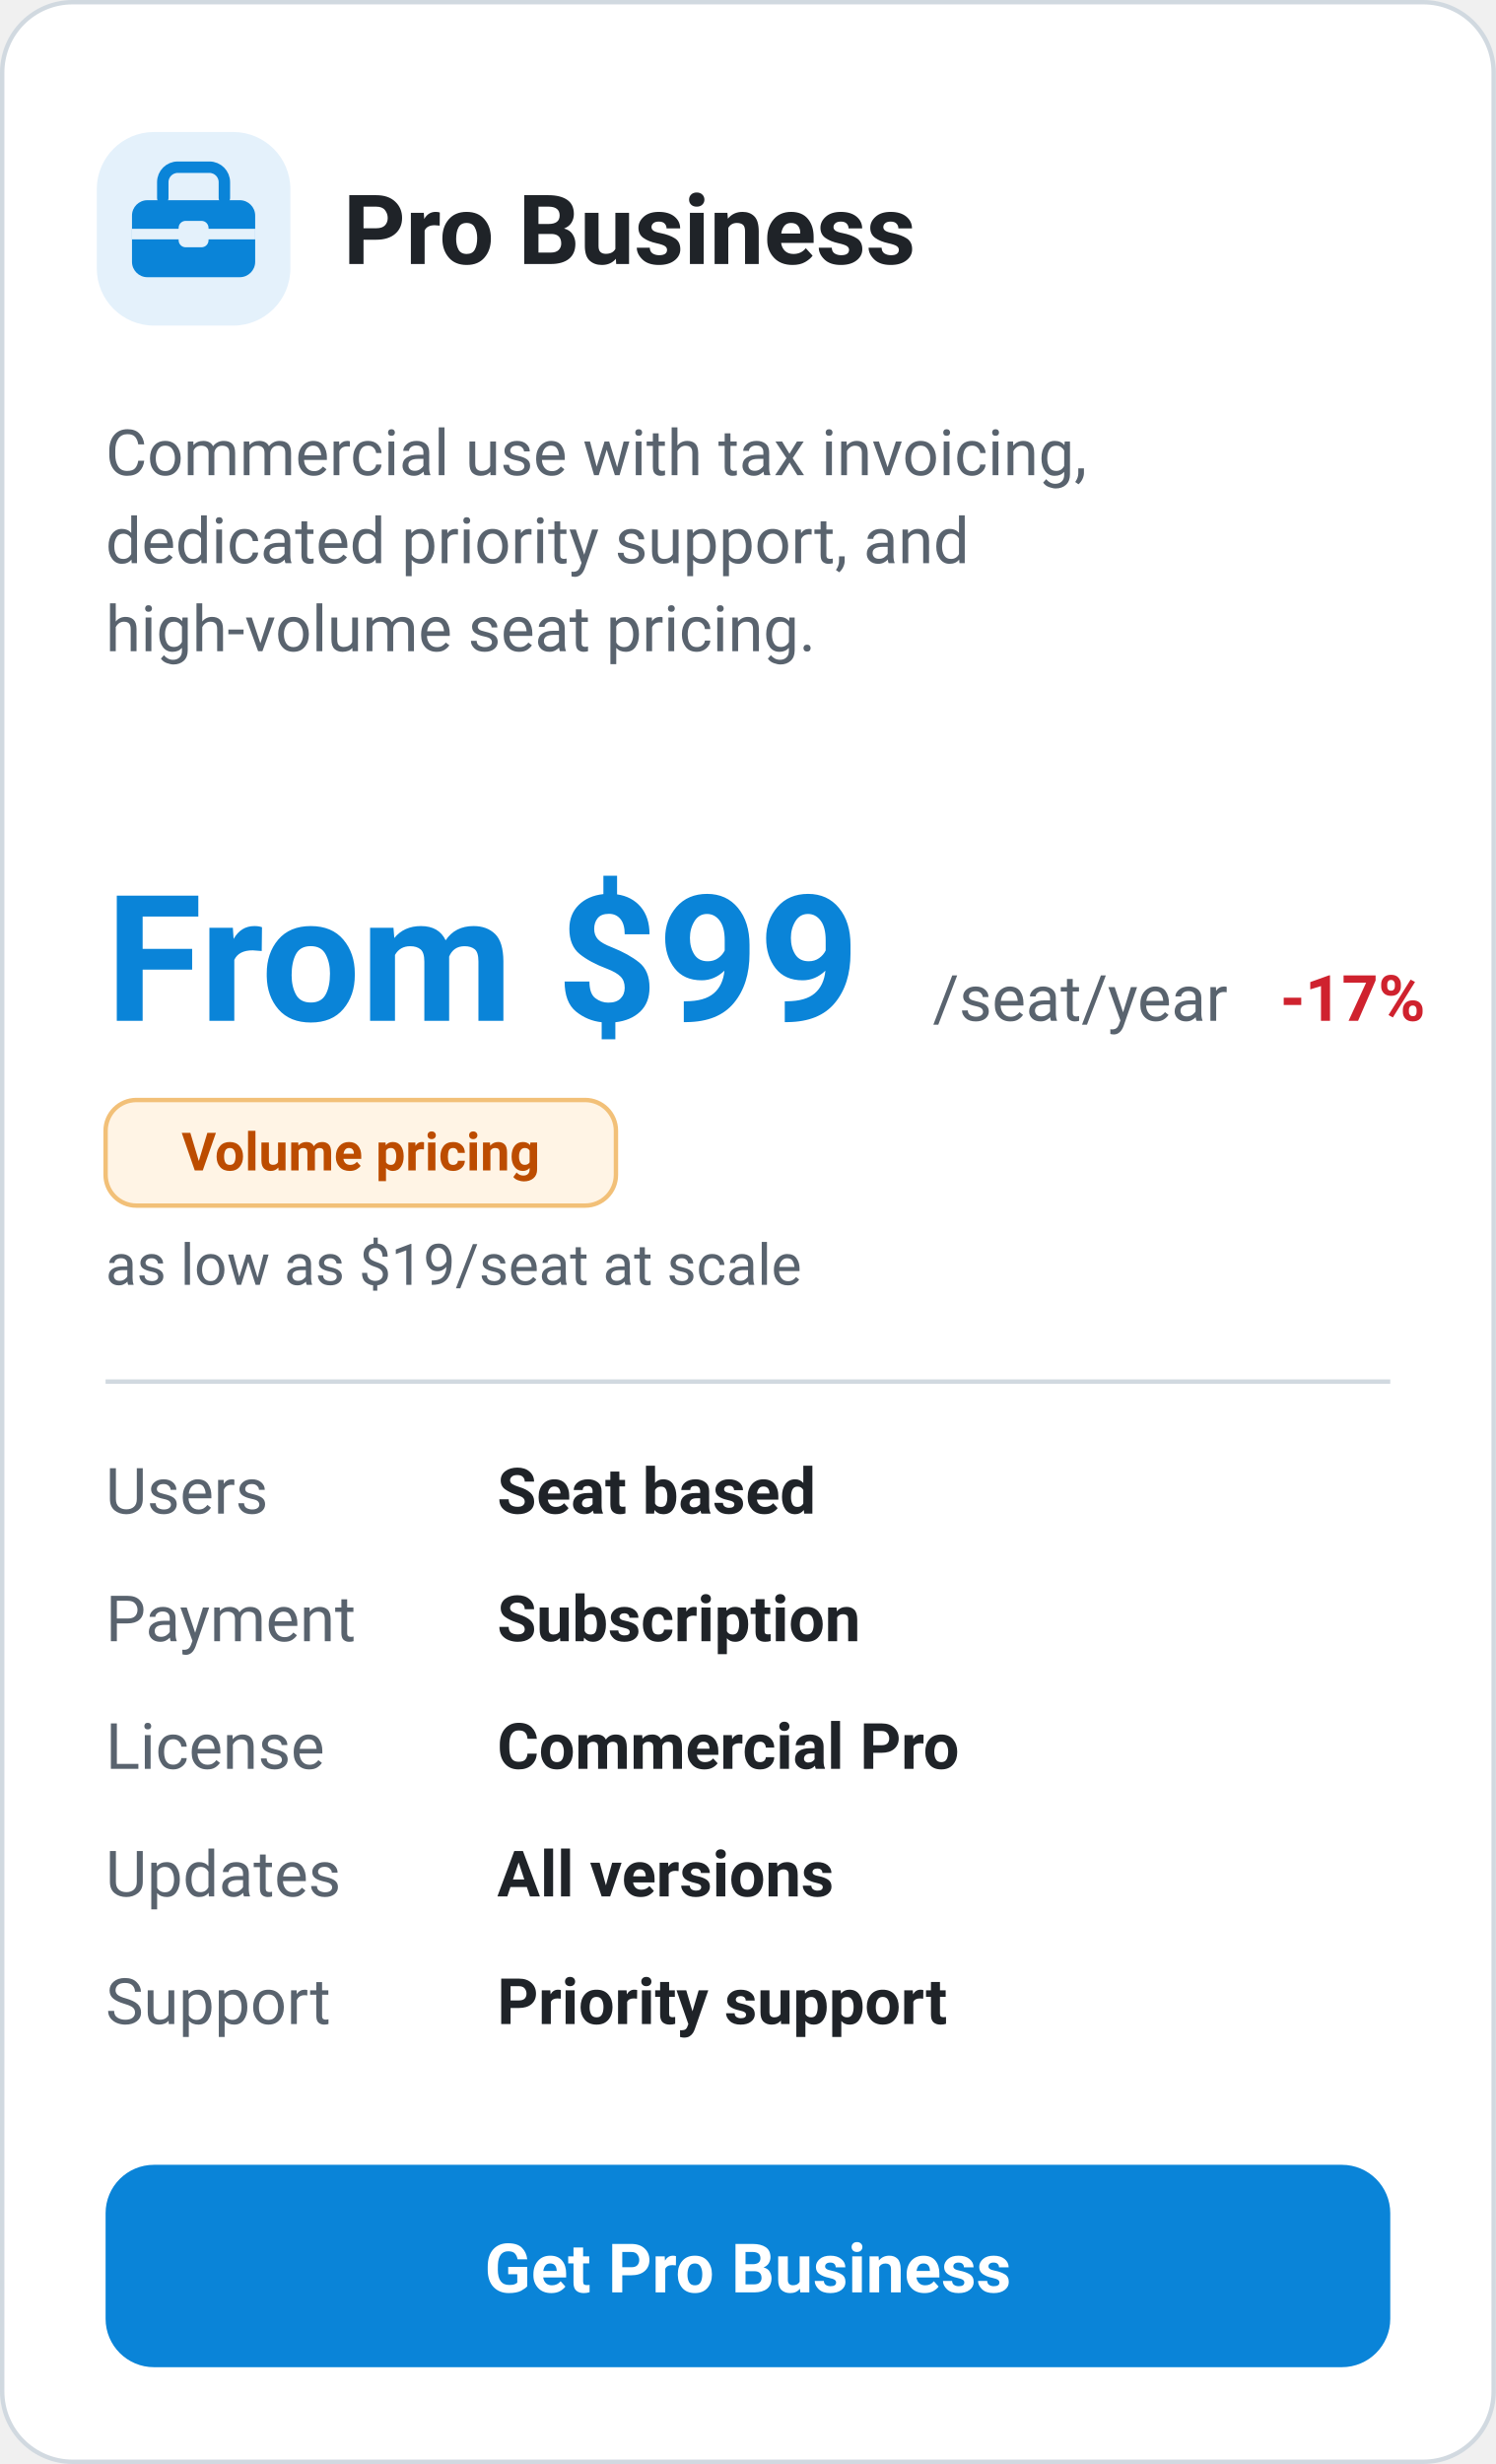
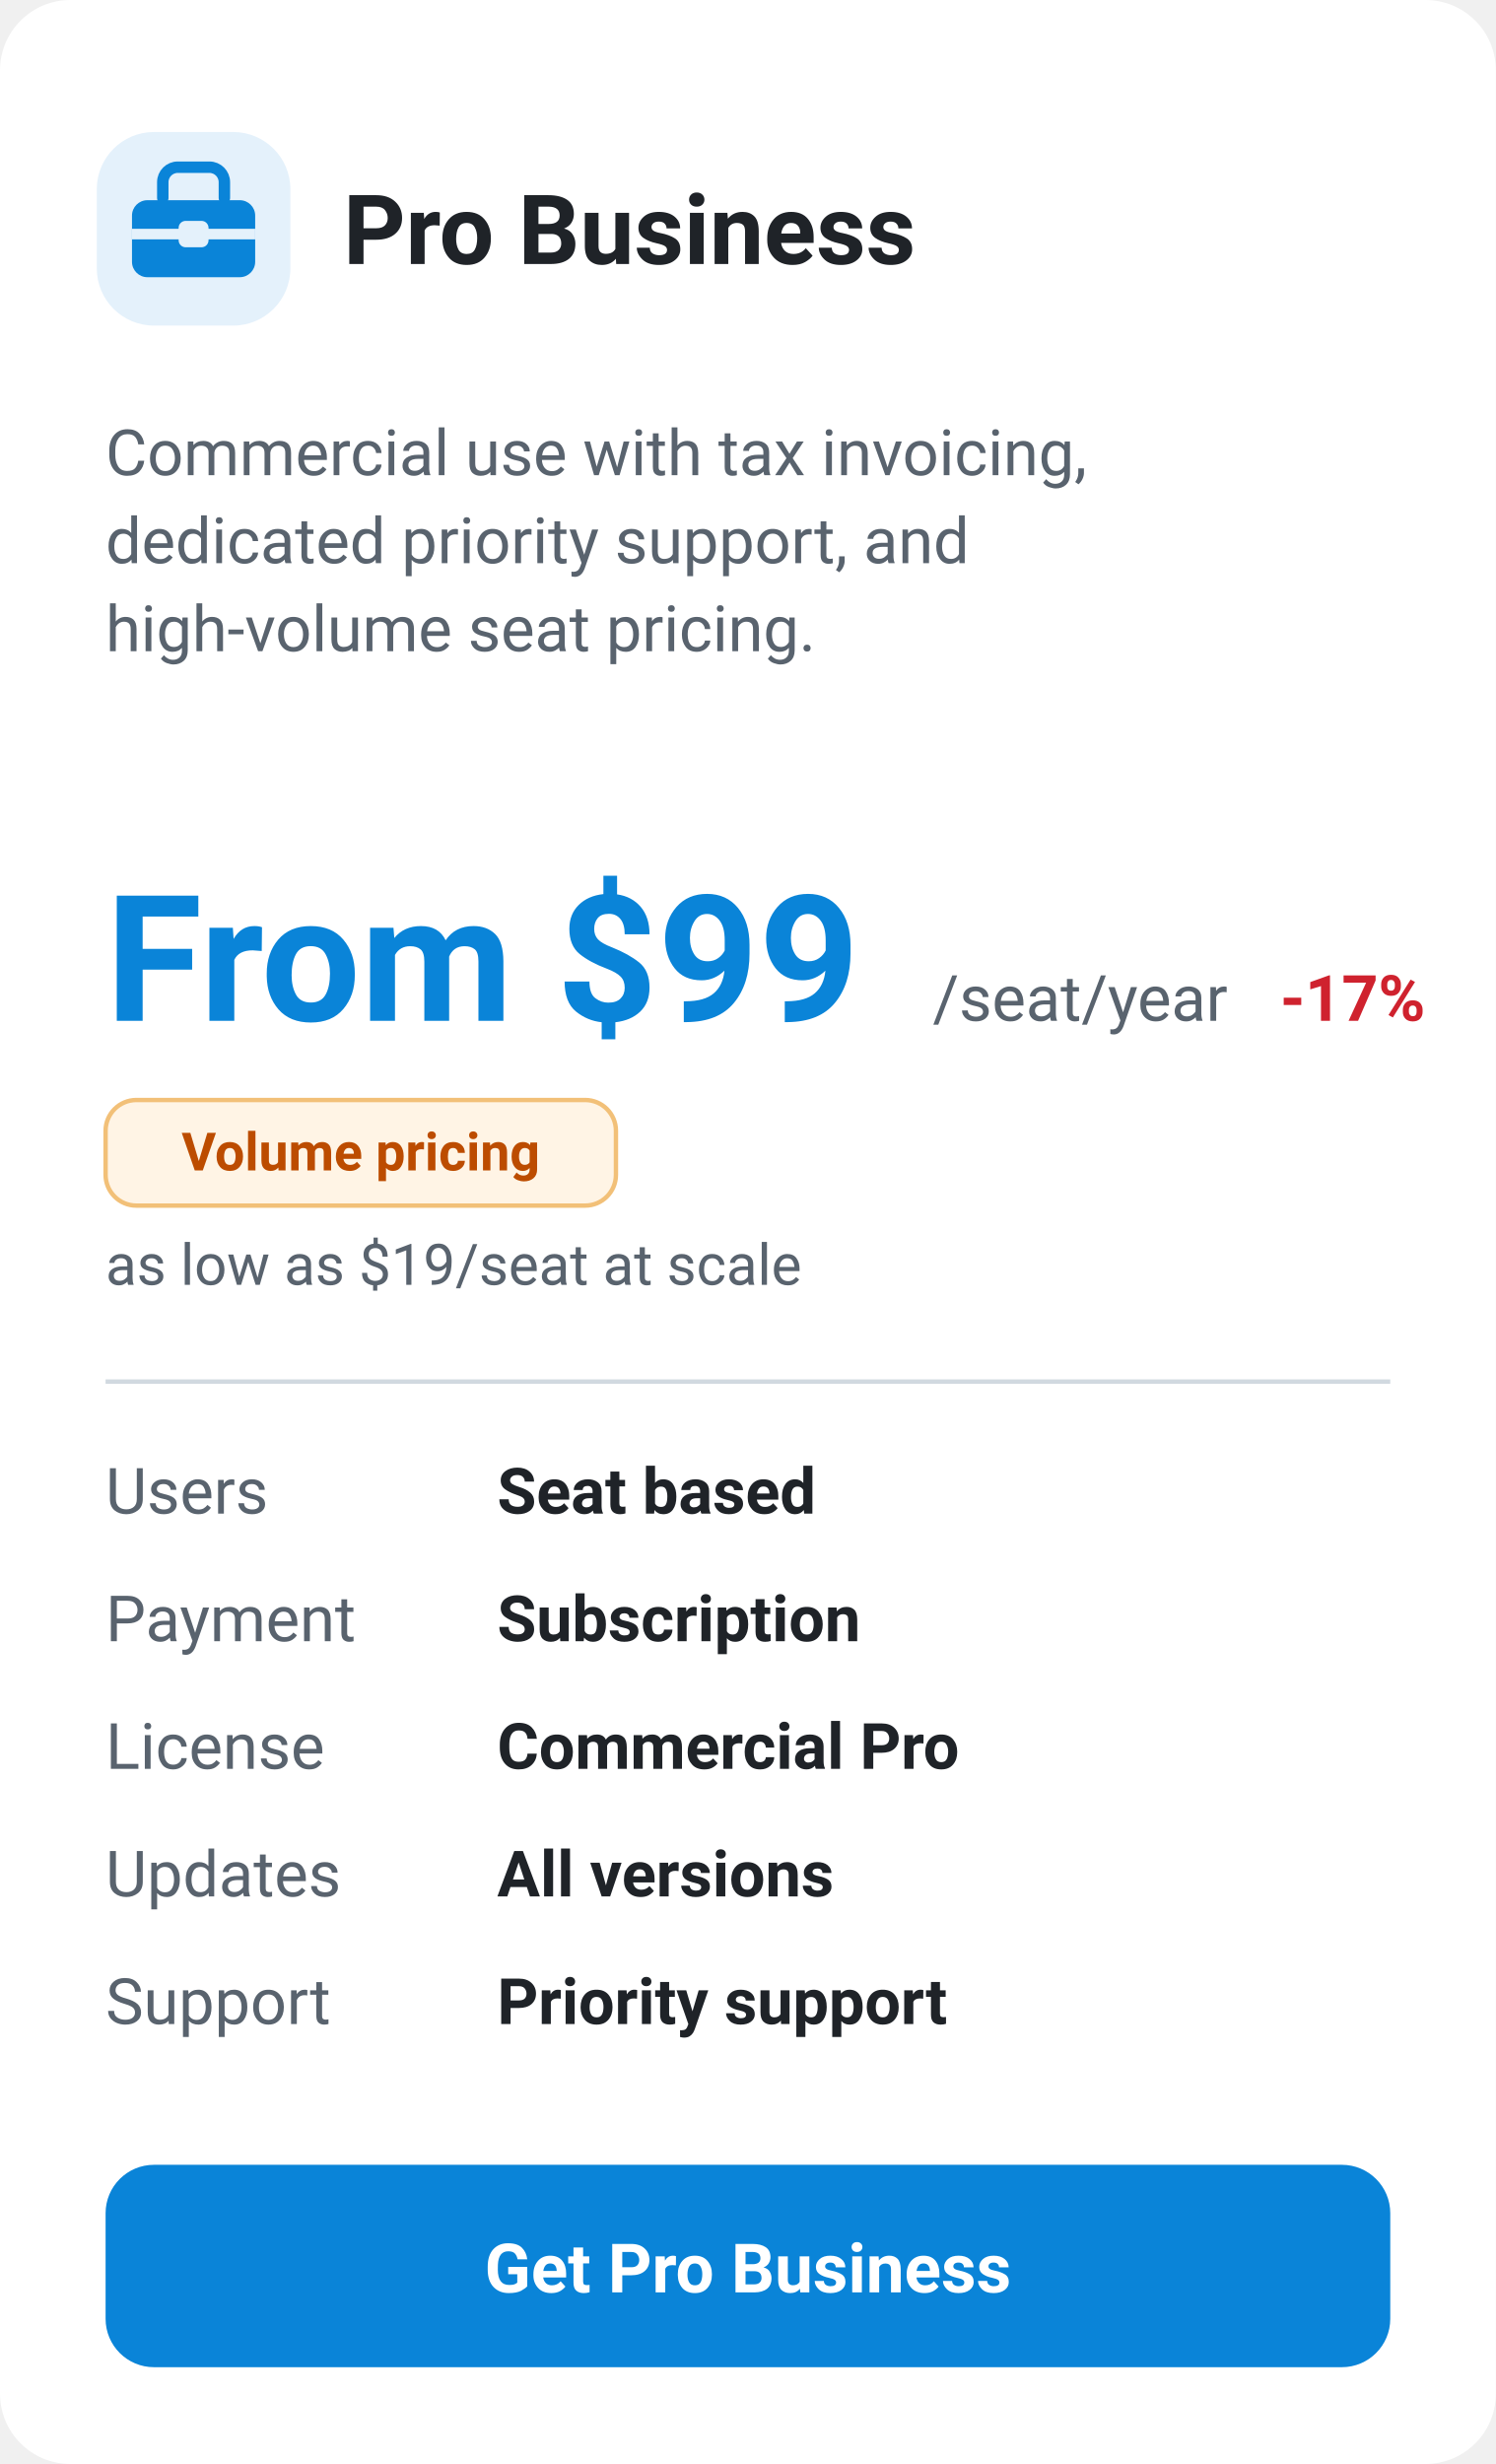
<svg xmlns="http://www.w3.org/2000/svg" width="340" height="560" viewBox="0 0 340 560" role="img" aria-label="Pro Business plan">
  <g font-family="-apple-system, BlinkMacSystemFont, 'Segoe UI', Roboto, Helvetica, Arial, sans-serif">
-     <rect x="0.5" y="0.5" width="339" height="559" rx="16" fill="#ffffff" stroke="#d1d9e0" stroke-width="1" />
+     <rect x="0" y="0" width="340" height="560" rx="16" fill="#ffffff" />
    <rect x="22" y="30" width="44" height="44" rx="13" fill="#e4f1fb" />
    <path d="M37 45v-3.6a3.4 3.4 0 0 1 3.4-3.4h7.2a3.4 3.4 0 0 1 3.4 3.4V45" fill="none" stroke="#0a84d8" stroke-width="2.6" stroke-linecap="round" />
    <rect x="30" y="45.5" width="28" height="17.5" rx="3.5" fill="#0a84d8" />
    <rect x="30" y="52" width="28" height="2.4" fill="#e4f1fb" />
    <rect x="40.6" y="50.2" width="6.8" height="6" rx="1.6" fill="#e4f1fb" />
    <text x="78" y="60" font-size="22" font-weight="700" fill="#1f2328">Pro Business</text>
    <text x="24" y="108" font-size="14.5" fill="#59636e">Commercial use with tax invoicing,</text>
    <text x="24" y="128" font-size="14.5" fill="#59636e">dedicated priority support, and</text>
    <text x="24" y="148" font-size="14.5" fill="#59636e">high-volume seat pricing.</text>
    <text x="24" y="232" font-size="40" font-weight="700" fill="#0a84d8">From $99</text>
    <text x="212" y="232" font-size="14.5" fill="#59636e">/seat/year</text>
    <text x="291" y="232" font-size="14.5" font-weight="600" fill="#cf222e">-17%</text>
    <rect x="24" y="250" width="116" height="24" rx="7" fill="#fff4e5" stroke="#f2c078" />
    <text x="82" y="266" font-size="12" font-weight="600" fill="#bc4c00" text-anchor="middle">Volume pricing</text>
    <text x="24" y="292" font-size="13" fill="#59636e">as low as $19/seat at scale</text>
    <line x1="24" y1="314" x2="316" y2="314" stroke="#d1d9e0" />
    <text x="24" y="344" font-size="14.5" fill="#59636e">Users</text>
    <text x="113" y="344" font-size="14.5" font-weight="600" fill="#1f2328">Seat based</text>
    <text x="24" y="373" font-size="14.5" fill="#59636e">Payment</text>
    <text x="113" y="373" font-size="14.5" font-weight="600" fill="#1f2328">Subscription</text>
    <text x="24" y="402" font-size="14.5" fill="#59636e">License</text>
    <text x="113" y="402" font-size="14.5" font-weight="600" fill="#1f2328">Commercial Pro</text>
    <text x="24" y="431" font-size="14.5" fill="#59636e">Updates</text>
    <text x="113" y="431" font-size="14.5" font-weight="600" fill="#1f2328">All versions</text>
    <text x="24" y="460" font-size="14.5" fill="#59636e">Support</text>
    <text x="113" y="460" font-size="14.5" font-weight="600" fill="#1f2328">Priority support</text>
    <rect x="24" y="492" width="292" height="46" rx="11" fill="#0a84d8" />
    <text x="170" y="521" font-size="15.5" font-weight="600" fill="#ffffff" text-anchor="middle">Get Pro Business</text>
  </g>
</svg>
